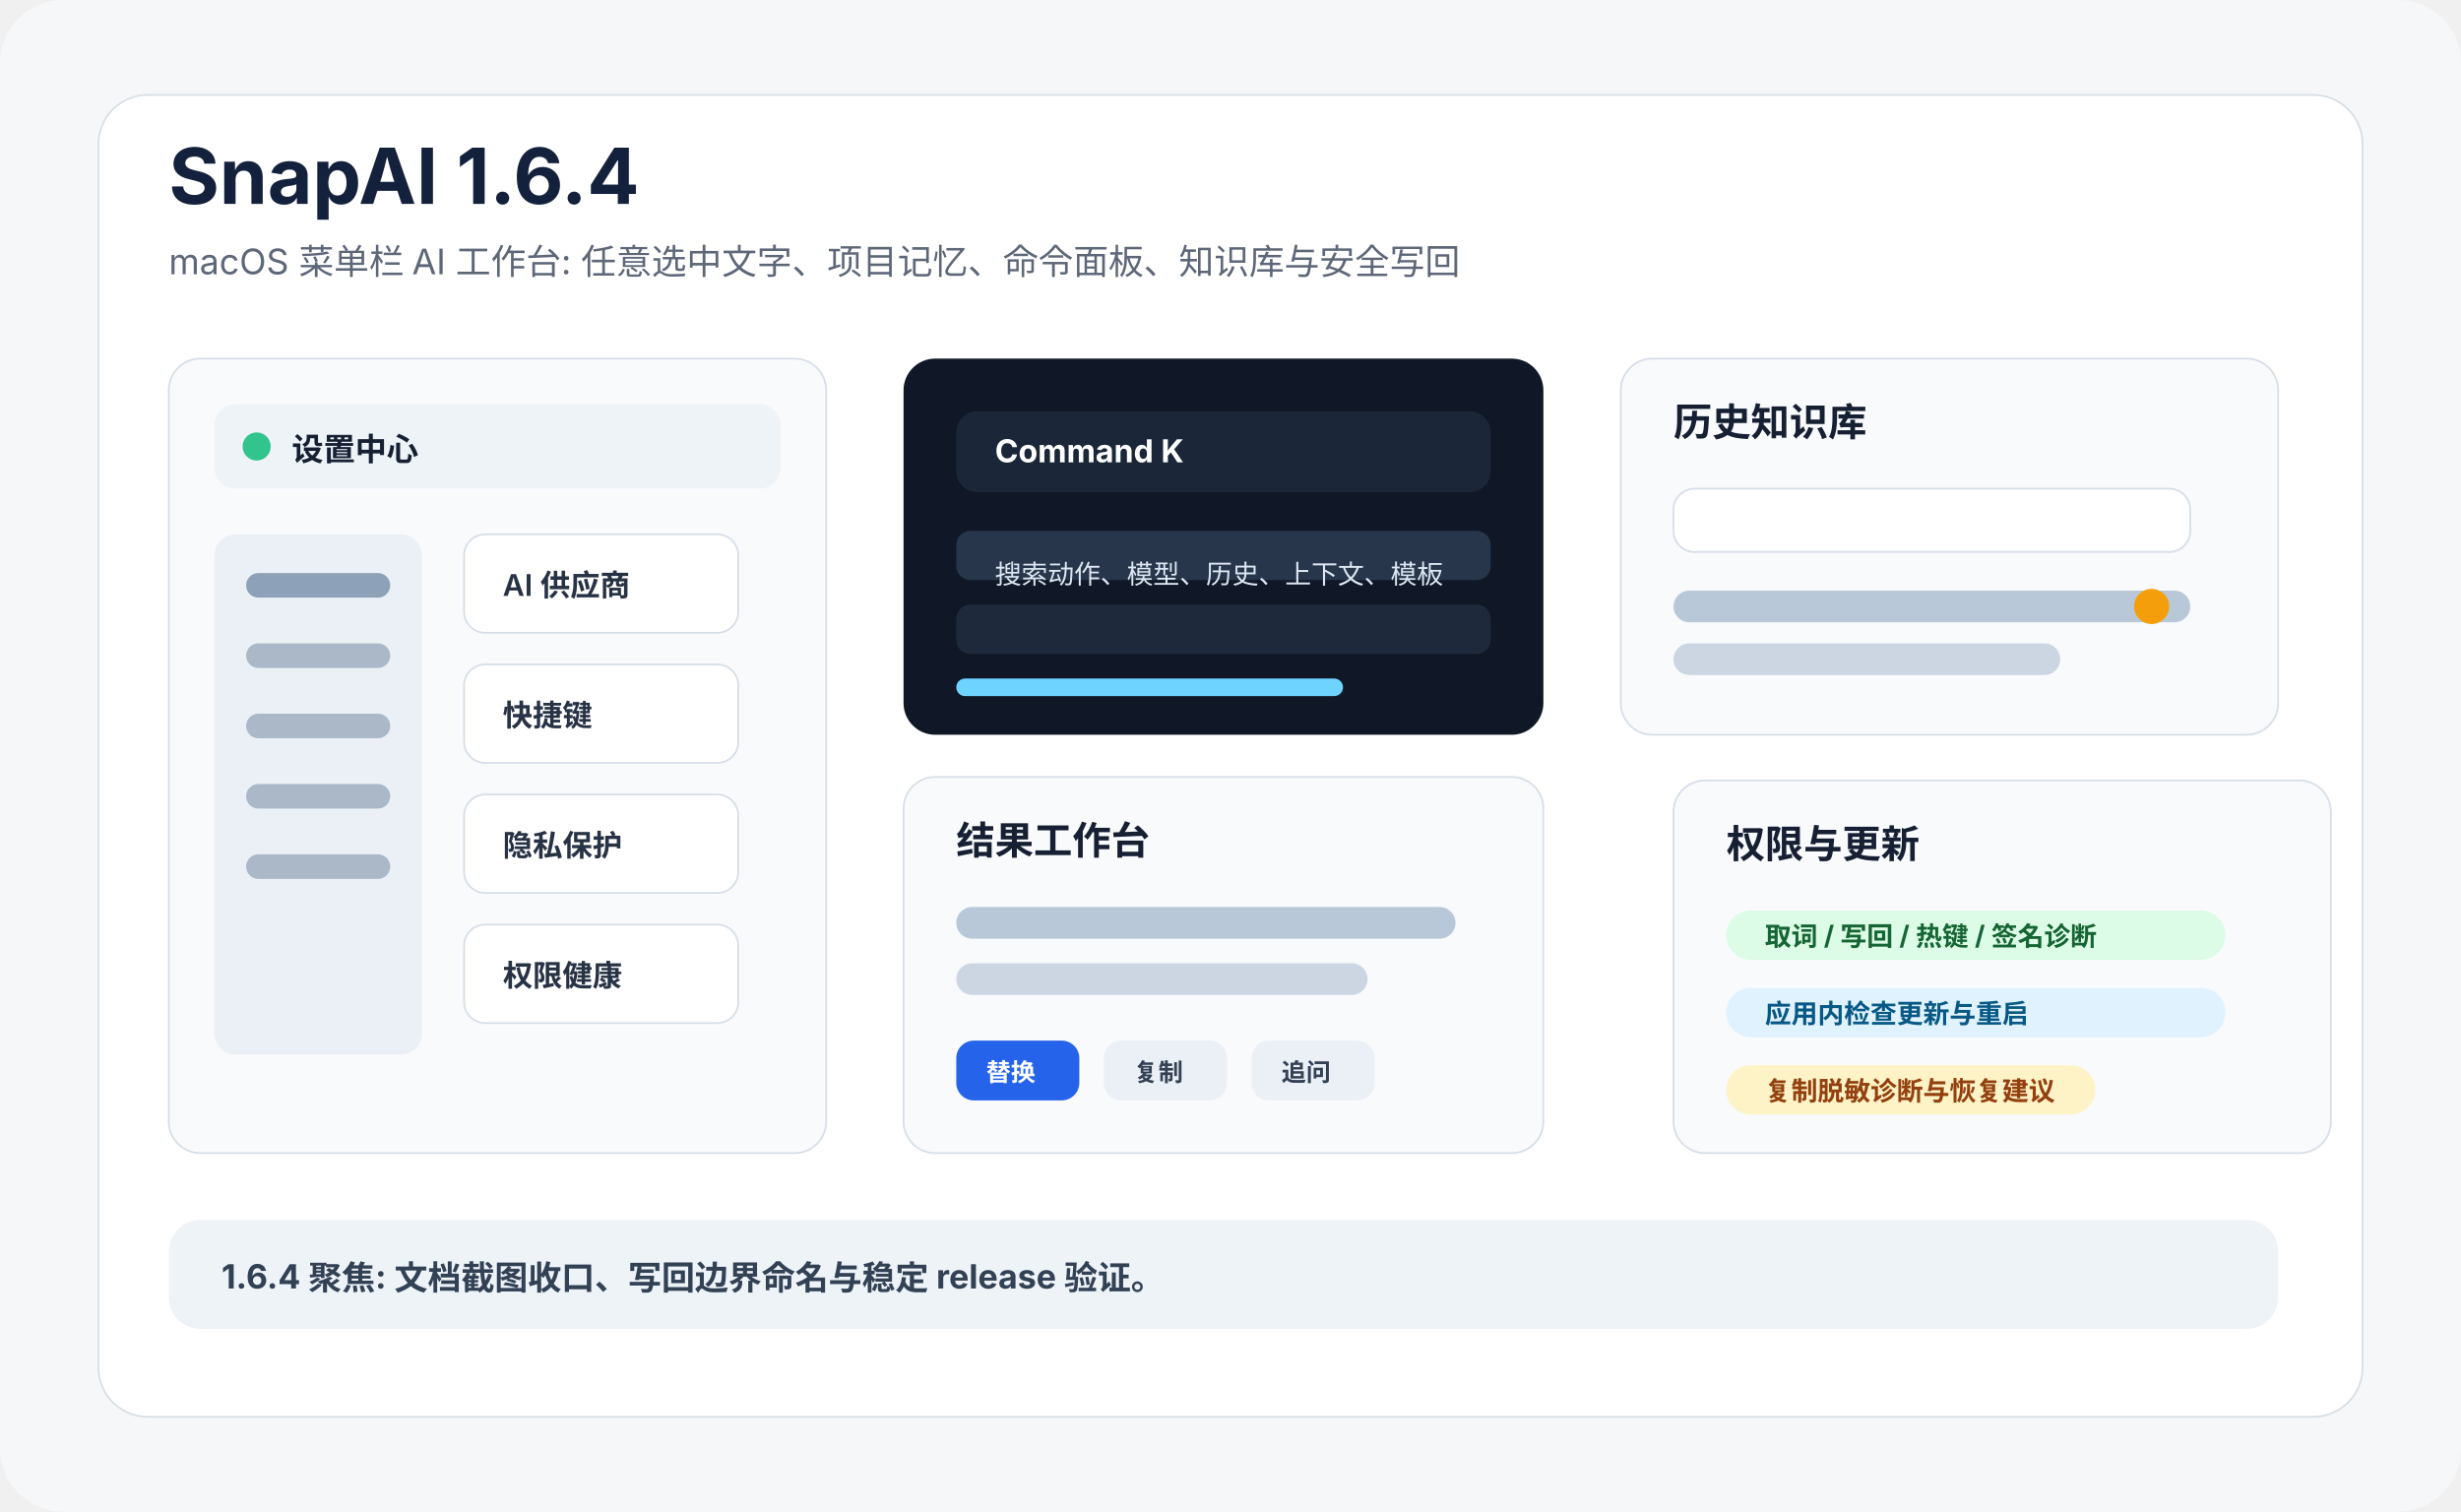
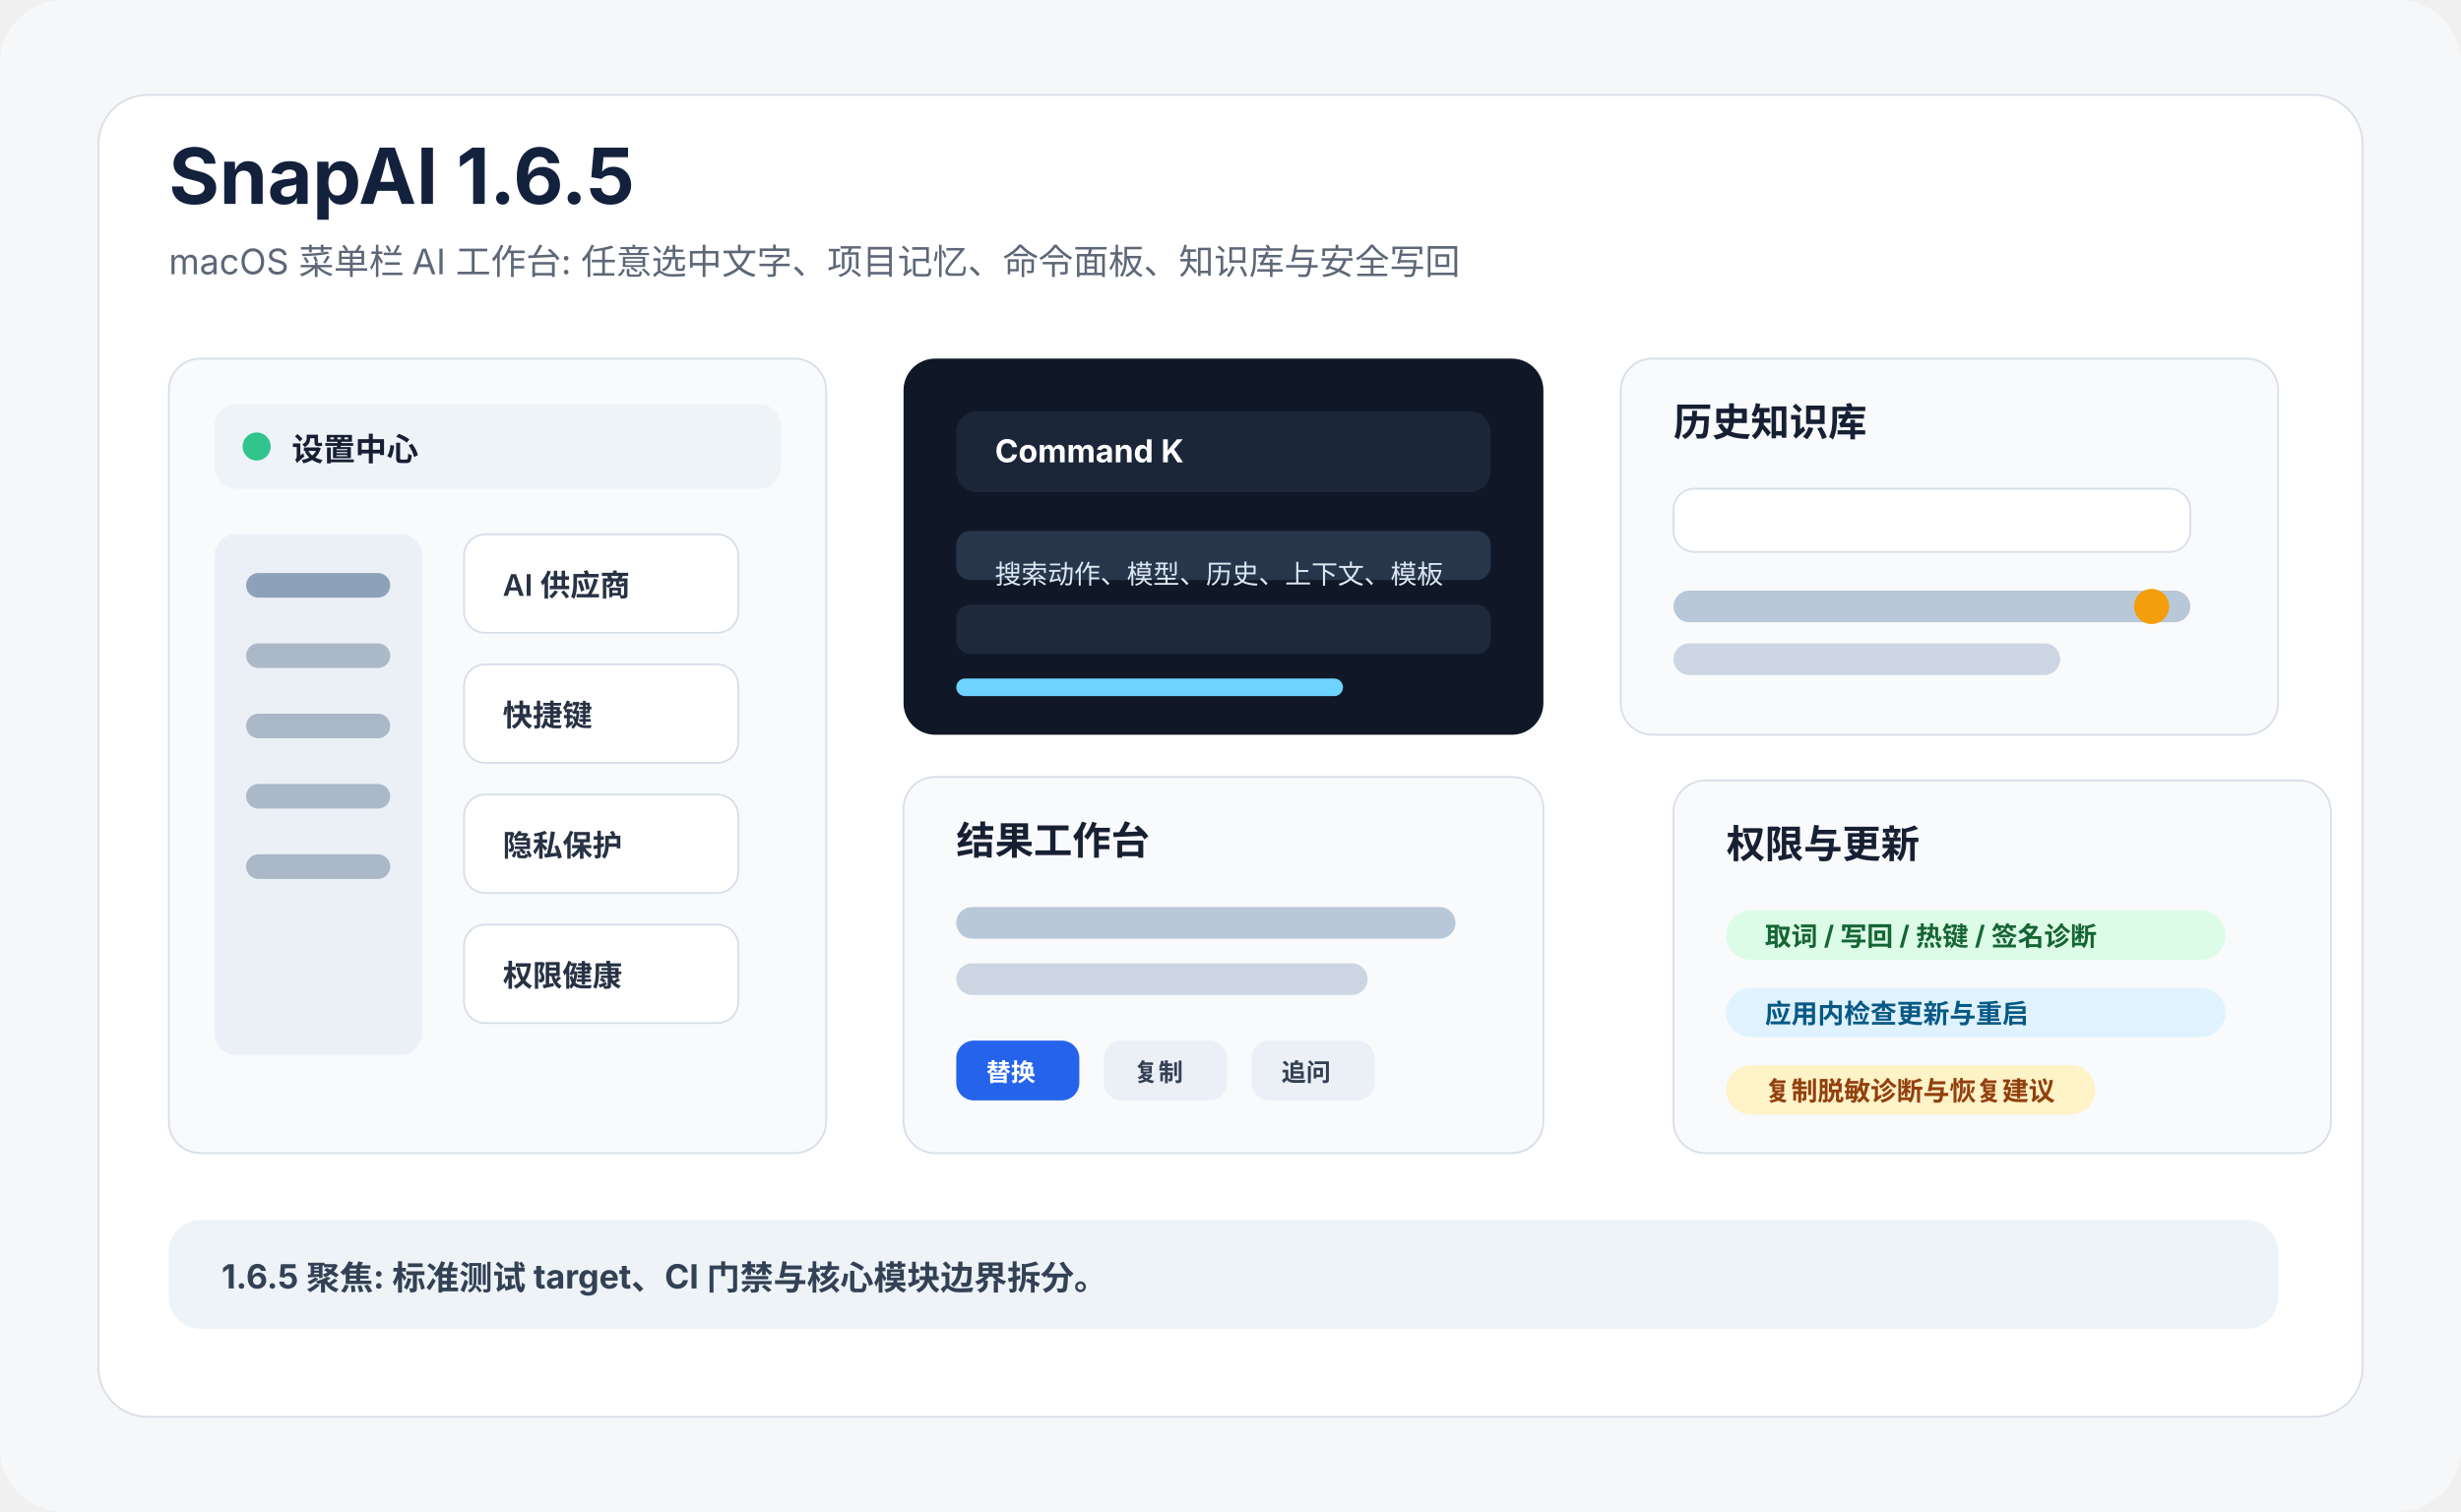
<svg xmlns="http://www.w3.org/2000/svg" width="1400" height="860" viewBox="0 0 1400 860" fill="none">
  <rect width="1400" height="860" rx="36" fill="#F5F7F9" />
  <rect x="56" y="54" width="1288" height="752" rx="28" fill="#FFFFFF" stroke="#D8DEE6" />
-   <text x="96" y="116" fill="#14213D" font-family="-apple-system,BlinkMacSystemFont,Segoe UI,sans-serif" font-size="44" font-weight="700">SnapAI 1.6.4</text>
+   <text x="96" y="116" fill="#14213D" font-family="-apple-system,BlinkMacSystemFont,Segoe UI,sans-serif" font-size="44" font-weight="700">SnapAI 1.6.5</text>
  <text x="96" y="156" fill="#5D6778" font-family="-apple-system,BlinkMacSystemFont,Segoe UI,sans-serif" font-size="20">macOS 菜单栏 AI 工作台: 任意选中文字、项目记忆、命令面板、知识库与安全写回</text>
  <rect x="96" y="204" width="374" height="452" rx="18" fill="#F8FAFC" stroke="#D7DEE8" />
  <rect x="122" y="230" width="322" height="48" rx="12" fill="#EEF3F8" />
  <circle cx="146" cy="254" r="8" fill="#31C48D" />
  <text x="166" y="262" fill="#172033" font-family="-apple-system,BlinkMacSystemFont,Segoe UI,sans-serif" font-size="18" font-weight="650">设置中心</text>
  <rect x="122" y="304" width="118" height="296" rx="12" fill="#EAF0F6" />
  <rect x="140" y="326" width="82" height="14" rx="7" fill="#8DA2B8" />
  <rect x="140" y="366" width="82" height="14" rx="7" fill="#AAB8C8" />
  <rect x="140" y="406" width="82" height="14" rx="7" fill="#AAB8C8" />
  <rect x="140" y="446" width="82" height="14" rx="7" fill="#AAB8C8" />
  <rect x="140" y="486" width="82" height="14" rx="7" fill="#AAB8C8" />
  <rect x="264" y="304" width="156" height="56" rx="12" fill="#FFFFFF" stroke="#D7DEE8" />
  <text x="286" y="339" fill="#273244" font-family="-apple-system,BlinkMacSystemFont,Segoe UI,sans-serif" font-size="17" font-weight="600">AI 供应商</text>
  <rect x="264" y="378" width="156" height="56" rx="12" fill="#FFFFFF" stroke="#D7DEE8" />
  <text x="286" y="413" fill="#273244" font-family="-apple-system,BlinkMacSystemFont,Segoe UI,sans-serif" font-size="17" font-weight="600">快捷键</text>
  <rect x="264" y="452" width="156" height="56" rx="12" fill="#FFFFFF" stroke="#D7DEE8" />
  <text x="286" y="487" fill="#273244" font-family="-apple-system,BlinkMacSystemFont,Segoe UI,sans-serif" font-size="17" font-weight="600">隐私保护</text>
  <rect x="264" y="526" width="156" height="56" rx="12" fill="#FFFFFF" stroke="#D7DEE8" />
  <text x="286" y="561" fill="#273244" font-family="-apple-system,BlinkMacSystemFont,Segoe UI,sans-serif" font-size="17" font-weight="600">权限健康</text>
  <rect x="514" y="204" width="364" height="214" rx="18" fill="#101827" />
  <rect x="544" y="234" width="304" height="46" rx="12" fill="#1B2738" />
  <text x="566" y="263" fill="#FFFFFF" font-family="-apple-system,BlinkMacSystemFont,Segoe UI,sans-serif" font-size="18" font-weight="650">Command K</text>
  <rect x="544" y="302" width="304" height="28" rx="8" fill="#27364A" />
  <rect x="544" y="344" width="304" height="28" rx="8" fill="#1E2A3B" />
  <rect x="544" y="386" width="220" height="10" rx="5" fill="#6ED3FF" />
  <text x="566" y="332" fill="#DDE7F3" font-family="-apple-system,BlinkMacSystemFont,Segoe UI,sans-serif" font-size="15">搜索动作、模型、历史、上下文、模板</text>
  <rect x="514" y="442" width="364" height="214" rx="18" fill="#F8FAFC" stroke="#D7DEE8" />
  <text x="544" y="486" fill="#172033" font-family="-apple-system,BlinkMacSystemFont,Segoe UI,sans-serif" font-size="22" font-weight="700">结果工作台</text>
  <rect x="544" y="516" width="284" height="18" rx="9" fill="#B9C8D8" />
  <rect x="544" y="548" width="234" height="18" rx="9" fill="#CCD6E2" />
  <rect x="544" y="592" width="70" height="34" rx="10" fill="#2563EB" />
  <rect x="628" y="592" width="70" height="34" rx="10" fill="#EAF0F6" />
  <rect x="712" y="592" width="70" height="34" rx="10" fill="#EAF0F6" />
  <text x="561" y="615" fill="#FFFFFF" font-family="-apple-system,BlinkMacSystemFont,Segoe UI,sans-serif" font-size="14" font-weight="700">替换</text>
  <text x="645" y="615" fill="#344054" font-family="-apple-system,BlinkMacSystemFont,Segoe UI,sans-serif" font-size="14" font-weight="700">复制</text>
  <text x="729" y="615" fill="#344054" font-family="-apple-system,BlinkMacSystemFont,Segoe UI,sans-serif" font-size="14" font-weight="700">追问</text>
  <rect x="922" y="204" width="374" height="214" rx="18" fill="#F8FAFC" stroke="#D7DEE8" />
  <text x="952" y="248" fill="#172033" font-family="-apple-system,BlinkMacSystemFont,Segoe UI,sans-serif" font-size="22" font-weight="700">历史知识库</text>
  <rect x="952" y="278" width="294" height="36" rx="12" fill="#FFFFFF" stroke="#D7DEE8" />
  <rect x="952" y="336" width="294" height="18" rx="9" fill="#B9C8D8" />
  <rect x="952" y="366" width="220" height="18" rx="9" fill="#CCD6E2" />
  <circle cx="1224" cy="345" r="10" fill="#F59E0B" />
  <rect x="952" y="444" width="374" height="212" rx="18" fill="#F8FAFC" stroke="#D7DEE8" />
  <text x="982" y="488" fill="#172033" font-family="-apple-system,BlinkMacSystemFont,Segoe UI,sans-serif" font-size="22" font-weight="700">权限与更新</text>
  <rect x="982" y="518" width="284" height="28" rx="14" fill="#DCFCE7" />
  <rect x="982" y="562" width="284" height="28" rx="14" fill="#E0F2FE" />
  <rect x="982" y="606" width="210" height="28" rx="14" fill="#FEF3C7" />
  <text x="1004" y="538" fill="#166534" font-family="-apple-system,BlinkMacSystemFont,Segoe UI,sans-serif" font-size="15" font-weight="650">取词 / 写回 / 热键 / 签名诊断</text>
  <text x="1004" y="582" fill="#075985" font-family="-apple-system,BlinkMacSystemFont,Segoe UI,sans-serif" font-size="15" font-weight="650">应用内检查更新与重启</text>
  <text x="1004" y="626" fill="#92400E" font-family="-apple-system,BlinkMacSystemFont,Segoe UI,sans-serif" font-size="15" font-weight="650">复制脱敏诊断与恢复建议</text>
  <rect x="96" y="694" width="1200" height="62" rx="18" fill="#EEF3F8" />
-   <text x="126" y="733" fill="#334155" font-family="-apple-system,BlinkMacSystemFont,Segoe UI,sans-serif" font-size="19" font-weight="650">1.6.4 聚焦: 文档截图收口、写回边界命名与稳定 release 验证。</text>
+   <text x="126" y="733" fill="#334155" font-family="-apple-system,BlinkMacSystemFont,Segoe UI,sans-serif" font-size="19" font-weight="650">1.6.5 聚焦: 标准测试 target、CI 门禁与核心模块边界拆分。</text>
</svg>
